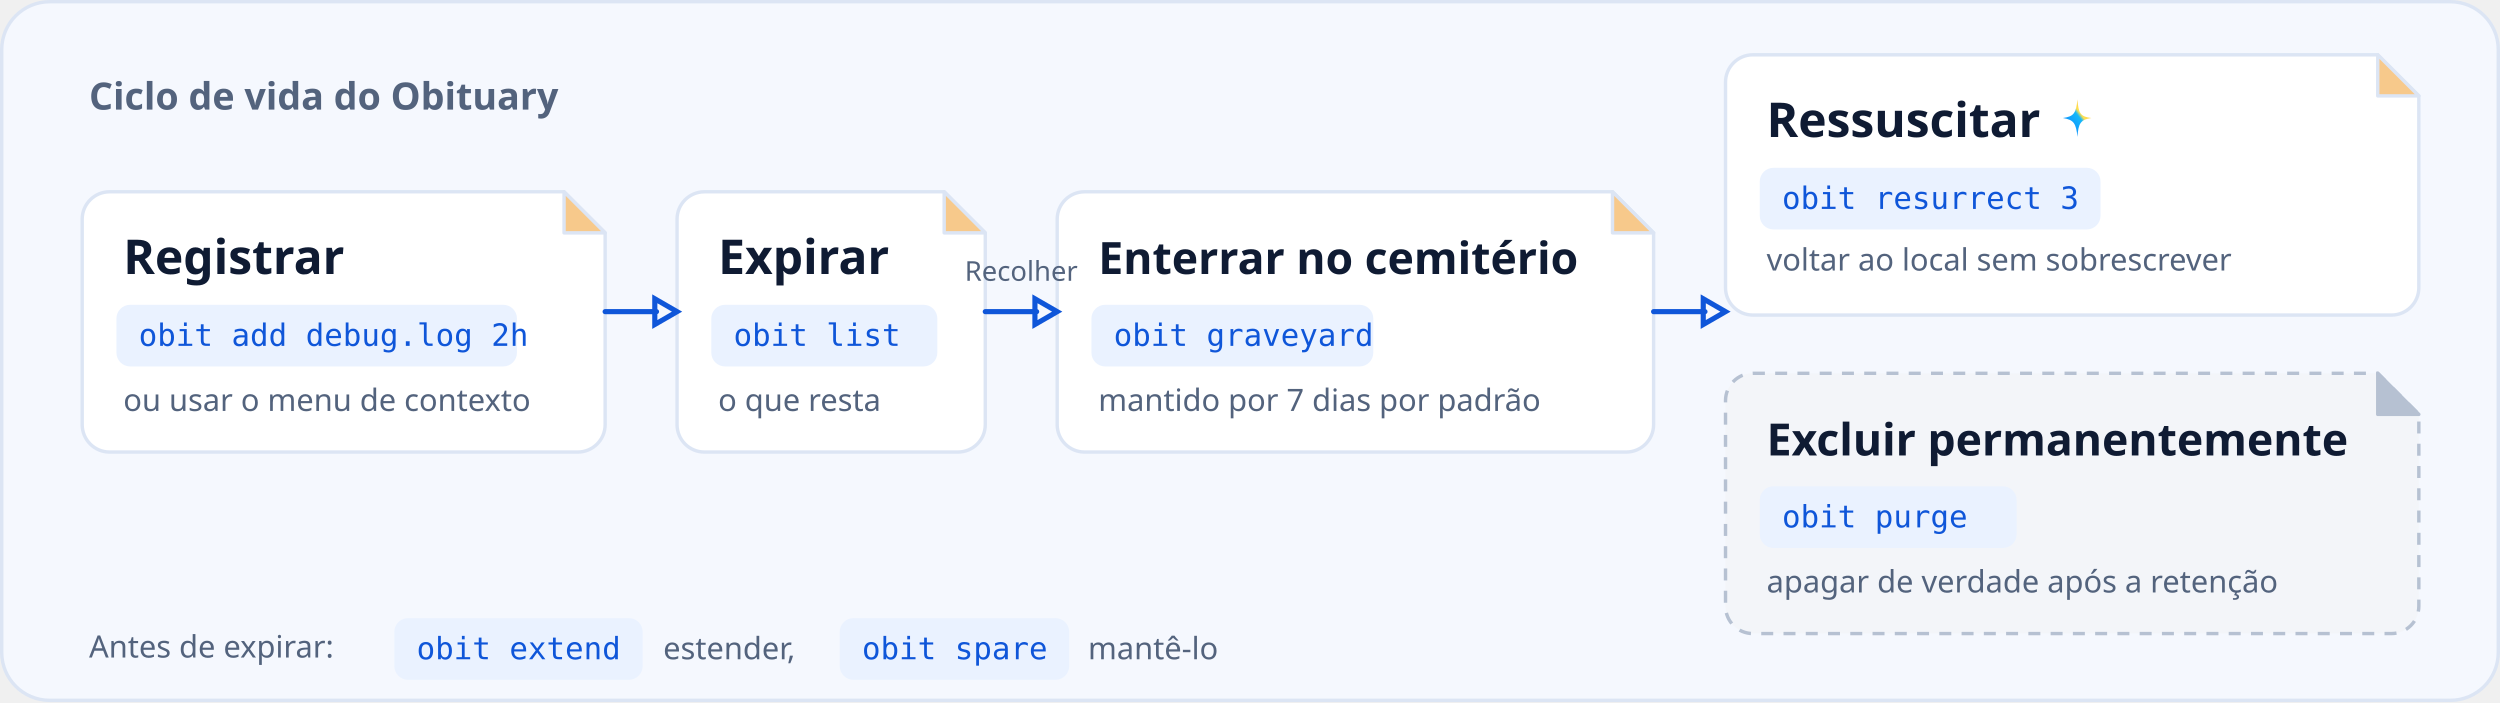
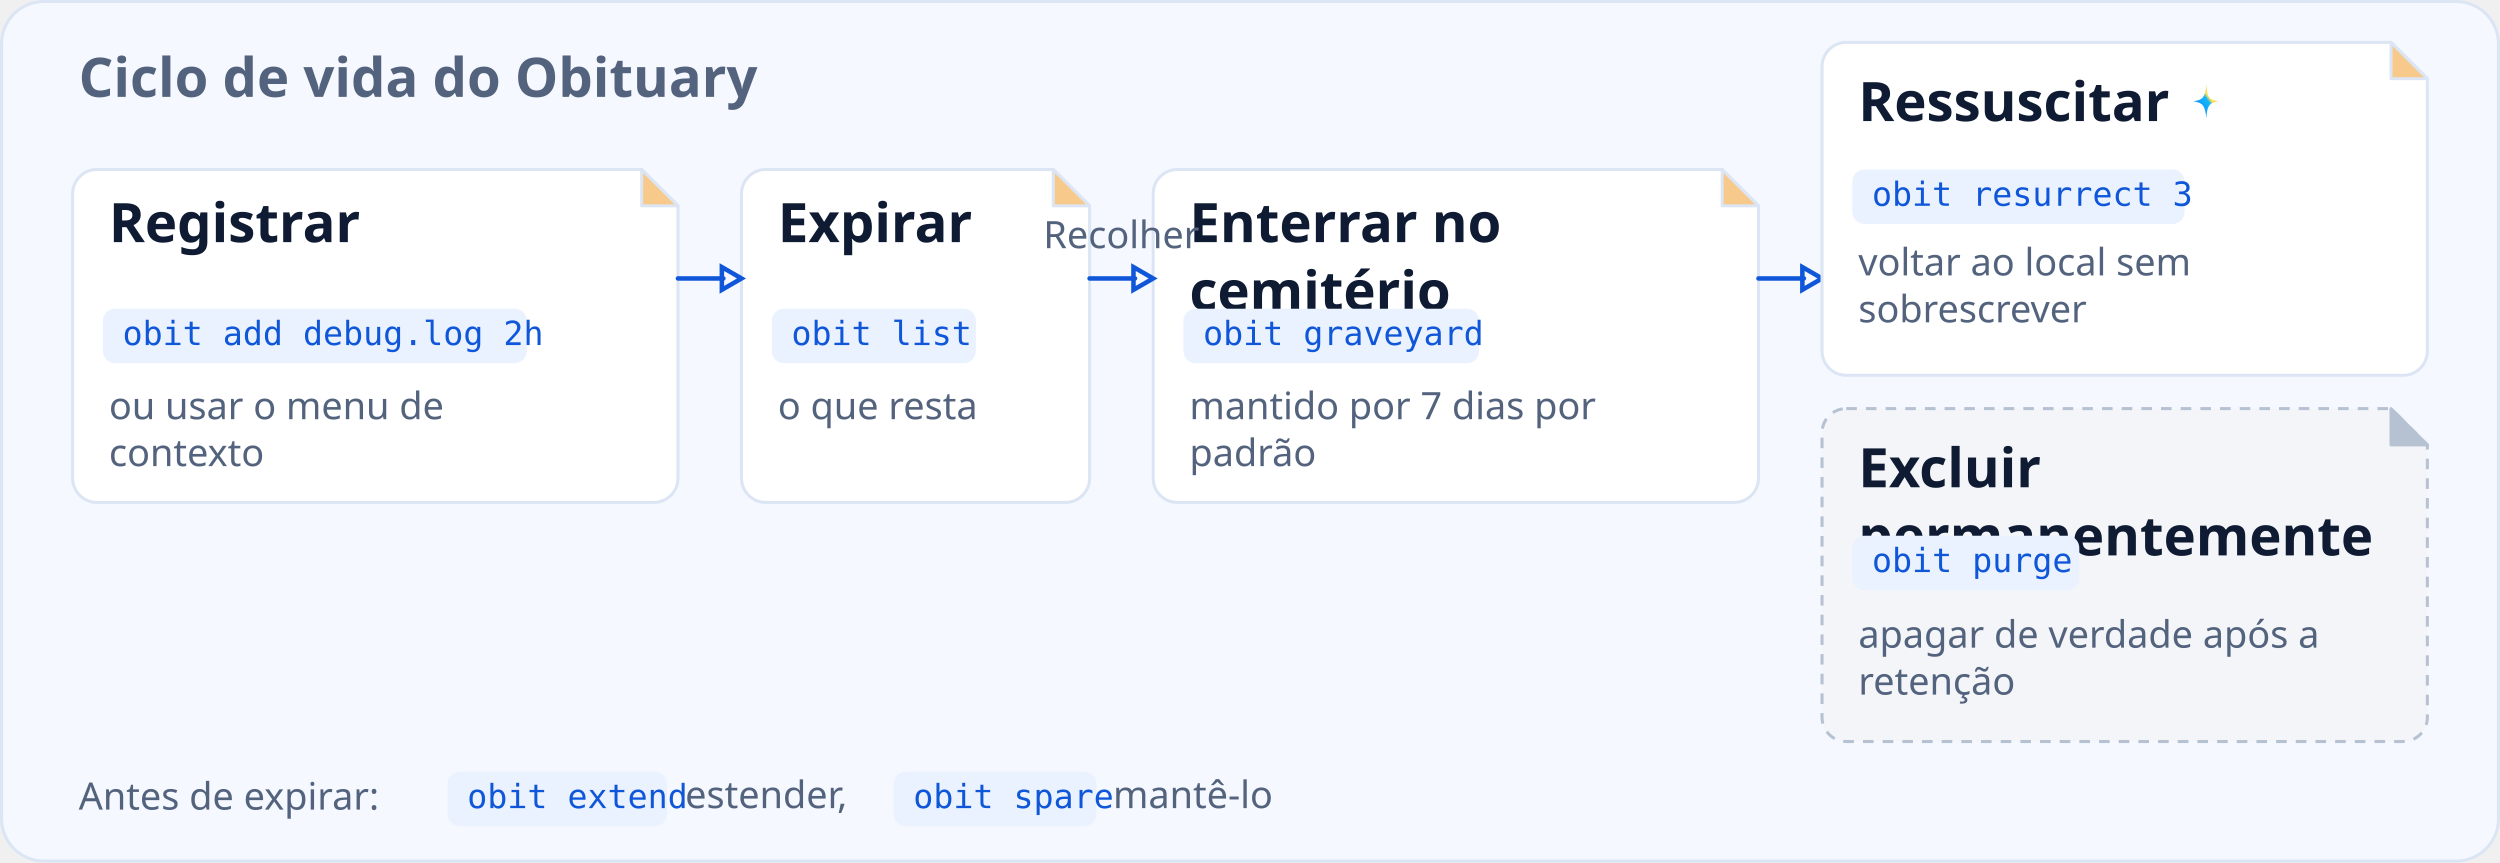
- <svg xmlns="http://www.w3.org/2000/svg" width="1460" height="410" viewBox="0 0 1460 410" role="img" aria-labelledby="title desc">
+ <svg xmlns="http://www.w3.org/2000/svg" width="1652" height="570" viewBox="0 0 1652 570" role="img" aria-labelledby="title desc">
  <defs>
    <linearGradient id="spark" x1="0" y1="1" x2="1" y2="0">
      <stop stop-color="#0876FF" />
      <stop offset=".55" stop-color="#16B8FA" />
      <stop offset=".62" stop-color="#FFE052" />
      <stop offset="1" stop-color="#FFB329" />
    </linearGradient>
  </defs>
-   <rect x="1" y="1" width="1458" height="408" rx="28" fill="#F5F8FE" stroke="#DCE5F4" stroke-width="2" />
+   <rect x="1" y="1" width="1650" height="568" rx="28" fill="#F5F8FE" stroke="#DCE5F4" stroke-width="2" />
  <g font-family="-apple-system, BlinkMacSystemFont, 'Segoe UI', 'Noto Sans', 'Noto Sans CJK SC', 'Noto Sans CJK TC', 'Noto Sans JP', 'Noto Sans KR', 'Noto Sans Cyrillic', 'Microsoft YaHei', 'PingFang SC', 'Hiragino Sans', 'Malgun Gothic', sans-serif">
-     <text x="52" y="64" font-family="-apple-system, BlinkMacSystemFont, 'Segoe UI', 'Noto Sans', 'Noto Sans CJK SC', 'Noto Sans CJK TC', 'Noto Sans JP', 'Noto Sans KR', 'Noto Sans Cyrillic', 'Microsoft YaHei', 'PingFang SC', 'Hiragino Sans', 'Malgun Gothic', sans-serif" font-size="22" fill="#53637D" font-weight="600" id="section">Ciclo de vida do Obituary</text>
-     <path d="M64 112H329.4L353.4 136V248A16 16 0 0 1 337.4 264H64A16 16 0 0 1 48 248V128A16 16 0 0 1 64 112Z" fill="#FFFFFF" stroke="#DCE5F4" stroke-width="2" />
-     <path d="M329.4 112V136H353.4Z" fill="#F7C98B" stroke="#DCE5F4" stroke-width="2" stroke-linejoin="round" />
-     <text x="72" y="160" font-family="-apple-system, BlinkMacSystemFont, 'Segoe UI', 'Noto Sans', 'Noto Sans CJK SC', 'Noto Sans CJK TC', 'Noto Sans JP', 'Noto Sans KR', 'Noto Sans Cyrillic', 'Microsoft YaHei', 'PingFang SC', 'Hiragino Sans', 'Malgun Gothic', sans-serif" font-size="28" fill="#0F1B33" font-weight="700" id="register">Registrar</text>
-     <rect x="68" y="178" width="233.9" height="36" rx="8" fill="#EAF2FF" />
-     <text x="81" y="202" font-family="ui-monospace, 'Cascadia Code', 'SF Mono', Consolas, monospace" font-size="18" fill="#0F56D9">obit add debug.log 2h</text>
-     <text x="72" y="240" font-family="-apple-system, BlinkMacSystemFont, 'Segoe UI', 'Noto Sans', 'Noto Sans CJK SC', 'Noto Sans CJK TC', 'Noto Sans JP', 'Noto Sans KR', 'Noto Sans Cyrillic', 'Microsoft YaHei', 'PingFang SC', 'Hiragino Sans', 'Malgun Gothic', sans-serif" font-size="18" fill="#53637D" id="register_note">ou usar o menu de contexto</text>
-     <path d="M411.4 112H551.4L575.4 136V248A16 16 0 0 1 559.4 264H411.4A16 16 0 0 1 395.4 248V128A16 16 0 0 1 411.4 112Z" fill="#FFFFFF" stroke="#DCE5F4" stroke-width="2" />
-     <path d="M551.4 112V136H575.4Z" fill="#F7C98B" stroke="#DCE5F4" stroke-width="2" stroke-linejoin="round" />
-     <text x="419.4" y="160" font-family="-apple-system, BlinkMacSystemFont, 'Segoe UI', 'Noto Sans', 'Noto Sans CJK SC', 'Noto Sans CJK TC', 'Noto Sans JP', 'Noto Sans KR', 'Noto Sans Cyrillic', 'Microsoft YaHei', 'PingFang SC', 'Hiragino Sans', 'Malgun Gothic', sans-serif" font-size="28" fill="#0F1B33" font-weight="700" id="expire">Expirar</text>
-     <rect x="415.4" y="178" width="132" height="36" rx="8" fill="#EAF2FF" />
-     <text x="428.4" y="202" font-family="ui-monospace, 'Cascadia Code', 'SF Mono', Consolas, monospace" font-size="18" fill="#0F56D9">obit list</text>
-     <text x="419.4" y="240" font-family="-apple-system, BlinkMacSystemFont, 'Segoe UI', 'Noto Sans', 'Noto Sans CJK SC', 'Noto Sans CJK TC', 'Noto Sans JP', 'Noto Sans KR', 'Noto Sans Cyrillic', 'Microsoft YaHei', 'PingFang SC', 'Hiragino Sans', 'Malgun Gothic', sans-serif" font-size="18" fill="#53637D" id="expire_note">o que resta</text>
-     <path d="M633.4 112H941.7L965.7 136V248A16 16 0 0 1 949.7 264H633.4A16 16 0 0 1 617.4 248V128A16 16 0 0 1 633.4 112Z" fill="#FFFFFF" stroke="#DCE5F4" stroke-width="2" />
-     <path d="M941.7 112V136H965.7Z" fill="#F7C98B" stroke="#DCE5F4" stroke-width="2" stroke-linejoin="round" />
-     <text x="641.4" y="160" font-family="-apple-system, BlinkMacSystemFont, 'Segoe UI', 'Noto Sans', 'Noto Sans CJK SC', 'Noto Sans CJK TC', 'Noto Sans JP', 'Noto Sans KR', 'Noto Sans Cyrillic', 'Microsoft YaHei', 'PingFang SC', 'Hiragino Sans', 'Malgun Gothic', sans-serif" font-size="26" fill="#0F1B33" font-weight="700" id="bury">Enterrar no cemitério</text>
-     <rect x="637.4" y="178" width="164.6" height="36" rx="8" fill="#EAF2FF" />
-     <text x="650.4" y="202" font-family="ui-monospace, 'Cascadia Code', 'SF Mono', Consolas, monospace" font-size="18" fill="#0F56D9">obit graveyard</text>
-     <text x="641.4" y="240" font-family="-apple-system, BlinkMacSystemFont, 'Segoe UI', 'Noto Sans', 'Noto Sans CJK SC', 'Noto Sans CJK TC', 'Noto Sans JP', 'Noto Sans KR', 'Noto Sans Cyrillic', 'Microsoft YaHei', 'PingFang SC', 'Hiragino Sans', 'Malgun Gothic', sans-serif" font-size="18" fill="#53637D" id="bury_note">mantido por 7 dias por padrão</text>
-     <path d="M353.4 182H383.4M395.4 182l-13 -7.5v15Z" stroke="#0F56D9" stroke-width="3" stroke-linecap="round" fill="none" />
-     <path d="M575.4 182H605.4M617.4 182l-13 -7.5v15Z" stroke="#0F56D9" stroke-width="3" stroke-linecap="round" fill="none" />
-     <text x="596.4" y="164" font-family="-apple-system, BlinkMacSystemFont, 'Segoe UI', 'Noto Sans', 'Noto Sans CJK SC', 'Noto Sans CJK TC', 'Noto Sans JP', 'Noto Sans KR', 'Noto Sans Cyrillic', 'Microsoft YaHei', 'PingFang SC', 'Hiragino Sans', 'Malgun Gothic', sans-serif" font-size="16" fill="#53637D" text-anchor="middle">Recolher</text>
-     <path d="M965.7 182H995.7M1007.7 182l-13 -7.5v15Z" stroke="#0F56D9" stroke-width="3" stroke-linecap="round" fill="none" />
-     <path d="M1023.7 32H1388.6L1412.6 56V168A16 16 0 0 1 1396.6 184H1023.7A16 16 0 0 1 1007.7 168V48A16 16 0 0 1 1023.7 32Z" fill="#FFFFFF" stroke="#DCE5F4" stroke-width="2" />
-     <path d="M1388.6 32V56H1412.6Z" fill="#F7C98B" stroke="#DCE5F4" stroke-width="2" stroke-linejoin="round" />
-     <text x="1031.7" y="80" font-family="-apple-system, BlinkMacSystemFont, 'Segoe UI', 'Noto Sans', 'Noto Sans CJK SC', 'Noto Sans CJK TC', 'Noto Sans JP', 'Noto Sans KR', 'Noto Sans Cyrillic', 'Microsoft YaHei', 'PingFang SC', 'Hiragino Sans', 'Malgun Gothic', sans-serif" font-size="28" fill="#0F1B33" font-weight="700" id="resurrect">Ressuscitar</text>
-     <path id="resurrect-star" d="M17.6 9.4c.3 5.3 1.2 6.5 5.2 7-4 .6-4.9 2-5.2 7.1-.6-5.1-1.3-6.4-5.5-7.1 4.2-.6 4.9-1.8 5.5-7Z" fill="url(#spark)" transform="translate(1213.1 69) scale(1.55) translate(-17.5 -16.45)" />
-     <rect x="1027.7" y="98" width="199" height="36" rx="8" fill="#EAF2FF" />
-     <text x="1040.7" y="122" font-family="ui-monospace, 'Cascadia Code', 'SF Mono', Consolas, monospace" font-size="18" fill="#0F56D9">obit resurrect 3</text>
-     <text x="1031.7" y="158" font-family="-apple-system, BlinkMacSystemFont, 'Segoe UI', 'Noto Sans', 'Noto Sans CJK SC', 'Noto Sans CJK TC', 'Noto Sans JP', 'Noto Sans KR', 'Noto Sans Cyrillic', 'Microsoft YaHei', 'PingFang SC', 'Hiragino Sans', 'Malgun Gothic', sans-serif" font-size="18" fill="#53637D" id="resurrect-note">voltar ao local sem sobrescrever</text>
-     <path d="M1023.7 218H1388.6L1412.6 242V354A16 16 0 0 1 1396.6 370H1023.7A16 16 0 0 1 1007.7 354V234A16 16 0 0 1 1023.7 218Z" fill="#F3F5F9" stroke="#B6C1D2" stroke-width="2" stroke-dasharray="7 6" />
-     <path d="M1388.6 218V242H1412.6Z" fill="#B6C1D2" stroke="#B6C1D2" stroke-width="2" stroke-linejoin="round" />
-     <text x="1031.7" y="266" font-family="-apple-system, BlinkMacSystemFont, 'Segoe UI', 'Noto Sans', 'Noto Sans CJK SC', 'Noto Sans CJK TC', 'Noto Sans JP', 'Noto Sans KR', 'Noto Sans Cyrillic', 'Microsoft YaHei', 'PingFang SC', 'Hiragino Sans', 'Malgun Gothic', sans-serif" font-size="26" fill="#0F1B33" font-weight="700" id="purge">Excluir permanentemente</text>
-     <rect x="1027.7" y="284" width="150" height="36" rx="8" fill="#EAF2FF" />
-     <text x="1040.7" y="308" font-family="ui-monospace, 'Cascadia Code', 'SF Mono', Consolas, monospace" font-size="18" fill="#0F56D9">obit purge</text>
-     <text x="1031.7" y="346" font-family="-apple-system, BlinkMacSystemFont, 'Segoe UI', 'Noto Sans', 'Noto Sans CJK SC', 'Noto Sans CJK TC', 'Noto Sans JP', 'Noto Sans KR', 'Noto Sans Cyrillic', 'Microsoft YaHei', 'PingFang SC', 'Hiragino Sans', 'Malgun Gothic', sans-serif" font-size="18" fill="#53637D" id="purge-note">apagar de verdade após a retenção</text>
-     <text x="52" y="384" font-family="-apple-system, BlinkMacSystemFont, 'Segoe UI', 'Noto Sans', 'Noto Sans CJK SC', 'Noto Sans CJK TC', 'Noto Sans JP', 'Noto Sans KR', 'Noto Sans Cyrillic', 'Microsoft YaHei', 'PingFang SC', 'Hiragino Sans', 'Malgun Gothic', sans-serif" font-size="18" fill="#53637D" id="before">Antes de expirar:</text>
-     <rect x="230.3" y="361" width="145" height="36" rx="8" fill="#EAF2FF" />
-     <text x="243.3" y="385" font-family="ui-monospace, 'Cascadia Code', 'SF Mono', Consolas, monospace" font-size="18" fill="#0F56D9">obit extend</text>
-     <text x="387.3" y="385" font-family="-apple-system, BlinkMacSystemFont, 'Segoe UI', 'Noto Sans', 'Noto Sans CJK SC', 'Noto Sans CJK TC', 'Noto Sans JP', 'Noto Sans KR', 'Noto Sans Cyrillic', 'Microsoft YaHei', 'PingFang SC', 'Hiragino Sans', 'Malgun Gothic', sans-serif" font-size="18" fill="#53637D" id="extend-note">estender,</text>
-     <rect x="490.4" y="361" width="134" height="36" rx="8" fill="#EAF2FF" />
-     <text x="503.4" y="385" font-family="ui-monospace, 'Cascadia Code', 'SF Mono', Consolas, monospace" font-size="18" fill="#0F56D9">obit spare</text>
-     <text x="635.4" y="385" font-family="-apple-system, BlinkMacSystemFont, 'Segoe UI', 'Noto Sans', 'Noto Sans CJK SC', 'Noto Sans CJK TC', 'Noto Sans JP', 'Noto Sans KR', 'Noto Sans Cyrillic', 'Microsoft YaHei', 'PingFang SC', 'Hiragino Sans', 'Malgun Gothic', sans-serif" font-size="18" fill="#53637D" id="spare-note">mantê-lo</text>
+     <text x="52" y="64" font-family="-apple-system, BlinkMacSystemFont, 'Segoe UI', 'Noto Sans', 'Noto Sans CJK SC', 'Noto Sans CJK TC', 'Noto Sans JP', 'Noto Sans KR', 'Noto Sans Cyrillic', 'Microsoft YaHei', 'PingFang SC', 'Hiragino Sans', 'Malgun Gothic', sans-serif" font-size="36.0" fill="#53637D" font-weight="600" id="section">Ciclo de vida do Obituary</text>
+     <path d="M64 112H424L448 136V316A16 16 0 0 1 432 332H64A16 16 0 0 1 48 316V128A16 16 0 0 1 64 112Z" fill="#FFFFFF" stroke="#DCE5F4" stroke-width="2" />
+     <path d="M424 112V136H448Z" fill="#F7C98B" stroke="#DCE5F4" stroke-width="2" stroke-linejoin="round" />
+     <text x="72" y="160" font-family="-apple-system, BlinkMacSystemFont, 'Segoe UI', 'Noto Sans', 'Noto Sans CJK SC', 'Noto Sans CJK TC', 'Noto Sans JP', 'Noto Sans KR', 'Noto Sans Cyrillic', 'Microsoft YaHei', 'PingFang SC', 'Hiragino Sans', 'Malgun Gothic', sans-serif" font-size="36.0" fill="#0F1B33" font-weight="700" id="register">Registrar</text>
+     <rect x="68" y="204" width="280.1" height="36" rx="8" fill="#EAF2FF" />
+     <text x="81" y="228" font-family="ui-monospace, 'Cascadia Code', 'SF Mono', Consolas, monospace" font-size="22.0" fill="#0F56D9">obit add debug.log 2h</text>
+     <text x="72" y="277" font-family="-apple-system, BlinkMacSystemFont, 'Segoe UI', 'Noto Sans', 'Noto Sans CJK SC', 'Noto Sans CJK TC', 'Noto Sans JP', 'Noto Sans KR', 'Noto Sans Cyrillic', 'Microsoft YaHei', 'PingFang SC', 'Hiragino Sans', 'Malgun Gothic', sans-serif" font-size="25.0" fill="#53637D" id="register_note">ou usar o menu de</text>
+     <text x="72" y="308" font-family="-apple-system, BlinkMacSystemFont, 'Segoe UI', 'Noto Sans', 'Noto Sans CJK SC', 'Noto Sans CJK TC', 'Noto Sans JP', 'Noto Sans KR', 'Noto Sans Cyrillic', 'Microsoft YaHei', 'PingFang SC', 'Hiragino Sans', 'Malgun Gothic', sans-serif" font-size="25.0" fill="#53637D" id="register_note">contexto</text>
+     <path d="M506 112H696L720 136V316A16 16 0 0 1 704 332H506A16 16 0 0 1 490 316V128A16 16 0 0 1 506 112Z" fill="#FFFFFF" stroke="#DCE5F4" stroke-width="2" />
+     <path d="M696 112V136H720Z" fill="#F7C98B" stroke="#DCE5F4" stroke-width="2" stroke-linejoin="round" />
+     <text x="514" y="160" font-family="-apple-system, BlinkMacSystemFont, 'Segoe UI', 'Noto Sans', 'Noto Sans CJK SC', 'Noto Sans CJK TC', 'Noto Sans JP', 'Noto Sans KR', 'Noto Sans Cyrillic', 'Microsoft YaHei', 'PingFang SC', 'Hiragino Sans', 'Malgun Gothic', sans-serif" font-size="36.0" fill="#0F1B33" font-weight="700" id="expire">Expirar</text>
+     <rect x="510" y="204" width="134.9" height="36" rx="8" fill="#EAF2FF" />
+     <text x="523" y="228" font-family="ui-monospace, 'Cascadia Code', 'SF Mono', Consolas, monospace" font-size="22.0" fill="#0F56D9">obit list</text>
+     <text x="514" y="277" font-family="-apple-system, BlinkMacSystemFont, 'Segoe UI', 'Noto Sans', 'Noto Sans CJK SC', 'Noto Sans CJK TC', 'Noto Sans JP', 'Noto Sans KR', 'Noto Sans Cyrillic', 'Microsoft YaHei', 'PingFang SC', 'Hiragino Sans', 'Malgun Gothic', sans-serif" font-size="25.0" fill="#53637D" id="expire_note">o que resta</text>
+     <path d="M778 112H1138L1162 136V316A16 16 0 0 1 1146 332H778A16 16 0 0 1 762 316V128A16 16 0 0 1 778 112Z" fill="#FFFFFF" stroke="#DCE5F4" stroke-width="2" />
+     <path d="M1138 112V136H1162Z" fill="#F7C98B" stroke="#DCE5F4" stroke-width="2" stroke-linejoin="round" />
+     <text x="786" y="160" font-family="-apple-system, BlinkMacSystemFont, 'Segoe UI', 'Noto Sans', 'Noto Sans CJK SC', 'Noto Sans CJK TC', 'Noto Sans JP', 'Noto Sans KR', 'Noto Sans Cyrillic', 'Microsoft YaHei', 'PingFang SC', 'Hiragino Sans', 'Malgun Gothic', sans-serif" font-size="36.0" fill="#0F1B33" font-weight="700" id="bury">Enterrar no</text>
+     <text x="786" y="205" font-family="-apple-system, BlinkMacSystemFont, 'Segoe UI', 'Noto Sans', 'Noto Sans CJK SC', 'Noto Sans CJK TC', 'Noto Sans JP', 'Noto Sans KR', 'Noto Sans Cyrillic', 'Microsoft YaHei', 'PingFang SC', 'Hiragino Sans', 'Malgun Gothic', sans-serif" font-size="36.0" fill="#0F1B33" font-weight="700" id="bury">cemitério</text>
+     <rect x="782" y="204" width="195.4" height="36" rx="8" fill="#EAF2FF" />
+     <text x="795" y="228" font-family="ui-monospace, 'Cascadia Code', 'SF Mono', Consolas, monospace" font-size="22.0" fill="#0F56D9">obit graveyard</text>
+     <text x="786" y="277" font-family="-apple-system, BlinkMacSystemFont, 'Segoe UI', 'Noto Sans', 'Noto Sans CJK SC', 'Noto Sans CJK TC', 'Noto Sans JP', 'Noto Sans KR', 'Noto Sans Cyrillic', 'Microsoft YaHei', 'PingFang SC', 'Hiragino Sans', 'Malgun Gothic', sans-serif" font-size="25.0" fill="#53637D" id="bury_note">mantido por 7 dias por</text>
+     <text x="786" y="308" font-family="-apple-system, BlinkMacSystemFont, 'Segoe UI', 'Noto Sans', 'Noto Sans CJK SC', 'Noto Sans CJK TC', 'Noto Sans JP', 'Noto Sans KR', 'Noto Sans Cyrillic', 'Microsoft YaHei', 'PingFang SC', 'Hiragino Sans', 'Malgun Gothic', sans-serif" font-size="25.0" fill="#53637D" id="bury_note">padrão</text>
+     <path d="M448 184H478M490 184l-13 -7.5v15Z" stroke="#0F56D9" stroke-width="3" stroke-linecap="round" fill="none" />
+     <path d="M720 184H750M762 184l-13 -7.5v15Z" stroke="#0F56D9" stroke-width="3" stroke-linecap="round" fill="none" />
+     <text x="741.0" y="164.0" font-family="-apple-system, BlinkMacSystemFont, 'Segoe UI', 'Noto Sans', 'Noto Sans CJK SC', 'Noto Sans CJK TC', 'Noto Sans JP', 'Noto Sans KR', 'Noto Sans Cyrillic', 'Microsoft YaHei', 'PingFang SC', 'Hiragino Sans', 'Malgun Gothic', sans-serif" font-size="25.0" fill="#53637D" text-anchor="middle">Recolher</text>
+     <path d="M1162 184H1192M1204 184l-13 -7.5v15Z" stroke="#0F56D9" stroke-width="3" stroke-linecap="round" fill="none" />
+     <path d="M1220 28H1580L1604 52V232A16 16 0 0 1 1588 248H1220A16 16 0 0 1 1204 232V44A16 16 0 0 1 1220 28Z" fill="#FFFFFF" stroke="#DCE5F4" stroke-width="2" />
+     <path d="M1580 28V52H1604Z" fill="#F7C98B" stroke="#DCE5F4" stroke-width="2" stroke-linejoin="round" />
+     <text x="1228" y="80" font-family="-apple-system, BlinkMacSystemFont, 'Segoe UI', 'Noto Sans', 'Noto Sans CJK SC', 'Noto Sans CJK TC', 'Noto Sans JP', 'Noto Sans KR', 'Noto Sans Cyrillic', 'Microsoft YaHei', 'PingFang SC', 'Hiragino Sans', 'Malgun Gothic', sans-serif" font-size="36.0" fill="#0F1B33" font-weight="700" id="resurrect">Ressuscitar</text>
+     <path id="resurrect-star" d="M17.6 9.4c.3 5.3 1.2 6.5 5.2 7-4 .6-4.9 2-5.2 7.1-.6-5.1-1.3-6.4-5.5-7.1 4.2-.6 4.9-1.8 5.5-7Z" fill="url(#spark)" transform="translate(1457.8 67) scale(1.55) translate(-17.5 -16.45)" />
+     <rect x="1224" y="112" width="219.6" height="36" rx="8" fill="#EAF2FF" />
+     <text x="1237" y="136" font-family="ui-monospace, 'Cascadia Code', 'SF Mono', Consolas, monospace" font-size="22.0" fill="#0F56D9">obit resurrect 3</text>
+     <text x="1228" y="182" font-family="-apple-system, BlinkMacSystemFont, 'Segoe UI', 'Noto Sans', 'Noto Sans CJK SC', 'Noto Sans CJK TC', 'Noto Sans JP', 'Noto Sans KR', 'Noto Sans Cyrillic', 'Microsoft YaHei', 'PingFang SC', 'Hiragino Sans', 'Malgun Gothic', sans-serif" font-size="25.0" fill="#53637D" id="resurrect-note">voltar ao local sem</text>
+     <text x="1228" y="213" font-family="-apple-system, BlinkMacSystemFont, 'Segoe UI', 'Noto Sans', 'Noto Sans CJK SC', 'Noto Sans CJK TC', 'Noto Sans JP', 'Noto Sans KR', 'Noto Sans Cyrillic', 'Microsoft YaHei', 'PingFang SC', 'Hiragino Sans', 'Malgun Gothic', sans-serif" font-size="25.0" fill="#53637D" id="resurrect-note">sobrescrever</text>
+     <path d="M1220 270H1580L1604 294V474A16 16 0 0 1 1588 490H1220A16 16 0 0 1 1204 474V286A16 16 0 0 1 1220 270Z" fill="#F3F5F9" stroke="#B6C1D2" stroke-width="2" stroke-dasharray="7 6" />
+     <path d="M1580 270V294H1604Z" fill="#B6C1D2" stroke="#B6C1D2" stroke-width="2" stroke-linejoin="round" />
+     <text x="1228" y="322" font-family="-apple-system, BlinkMacSystemFont, 'Segoe UI', 'Noto Sans', 'Noto Sans CJK SC', 'Noto Sans CJK TC', 'Noto Sans JP', 'Noto Sans KR', 'Noto Sans Cyrillic', 'Microsoft YaHei', 'PingFang SC', 'Hiragino Sans', 'Malgun Gothic', sans-serif" font-size="36.0" fill="#0F1B33" font-weight="700" id="purge">Excluir</text>
+     <text x="1228" y="367" font-family="-apple-system, BlinkMacSystemFont, 'Segoe UI', 'Noto Sans', 'Noto Sans CJK SC', 'Noto Sans CJK TC', 'Noto Sans JP', 'Noto Sans KR', 'Noto Sans Cyrillic', 'Microsoft YaHei', 'PingFang SC', 'Hiragino Sans', 'Malgun Gothic', sans-serif" font-size="36.0" fill="#0F1B33" font-weight="700" id="purge">permanentemente</text>
+     <rect x="1224" y="354" width="150" height="36" rx="8" fill="#EAF2FF" />
+     <text x="1237" y="378" font-family="ui-monospace, 'Cascadia Code', 'SF Mono', Consolas, monospace" font-size="22.0" fill="#0F56D9">obit purge</text>
+     <text x="1228" y="428" font-family="-apple-system, BlinkMacSystemFont, 'Segoe UI', 'Noto Sans', 'Noto Sans CJK SC', 'Noto Sans CJK TC', 'Noto Sans JP', 'Noto Sans KR', 'Noto Sans Cyrillic', 'Microsoft YaHei', 'PingFang SC', 'Hiragino Sans', 'Malgun Gothic', sans-serif" font-size="25.0" fill="#53637D" id="purge-note">apagar de verdade após a</text>
+     <text x="1228" y="459" font-family="-apple-system, BlinkMacSystemFont, 'Segoe UI', 'Noto Sans', 'Noto Sans CJK SC', 'Noto Sans CJK TC', 'Noto Sans JP', 'Noto Sans KR', 'Noto Sans Cyrillic', 'Microsoft YaHei', 'PingFang SC', 'Hiragino Sans', 'Malgun Gothic', sans-serif" font-size="25.0" fill="#53637D" id="purge-note">retenção</text>
+     <text x="52" y="535" font-family="-apple-system, BlinkMacSystemFont, 'Segoe UI', 'Noto Sans', 'Noto Sans CJK SC', 'Noto Sans CJK TC', 'Noto Sans JP', 'Noto Sans KR', 'Noto Sans Cyrillic', 'Microsoft YaHei', 'PingFang SC', 'Hiragino Sans', 'Malgun Gothic', sans-serif" font-size="25.0" fill="#53637D" id="before">Antes de expirar:</text>
+     <rect x="295.75" y="510" width="145" height="36" rx="8" fill="#EAF2FF" />
+     <text x="308.75" y="534" font-family="ui-monospace, 'Cascadia Code', 'SF Mono', Consolas, monospace" font-size="22.0" fill="#0F56D9">obit extend</text>
+     <text x="452.75" y="534" font-family="-apple-system, BlinkMacSystemFont, 'Segoe UI', 'Noto Sans', 'Noto Sans CJK SC', 'Noto Sans CJK TC', 'Noto Sans JP', 'Noto Sans KR', 'Noto Sans Cyrillic', 'Microsoft YaHei', 'PingFang SC', 'Hiragino Sans', 'Malgun Gothic', sans-serif" font-size="25.0" fill="#53637D" id="extend-note">estender,</text>
+     <rect x="590.5" y="510" width="134" height="36" rx="8" fill="#EAF2FF" />
+     <text x="603.5" y="534" font-family="ui-monospace, 'Cascadia Code', 'SF Mono', Consolas, monospace" font-size="22.0" fill="#0F56D9">obit spare</text>
+     <text x="735.5" y="534" font-family="-apple-system, BlinkMacSystemFont, 'Segoe UI', 'Noto Sans', 'Noto Sans CJK SC', 'Noto Sans CJK TC', 'Noto Sans JP', 'Noto Sans KR', 'Noto Sans Cyrillic', 'Microsoft YaHei', 'PingFang SC', 'Hiragino Sans', 'Malgun Gothic', sans-serif" font-size="25.0" fill="#53637D" id="spare-note">mantê-lo</text>
  </g>
</svg>
